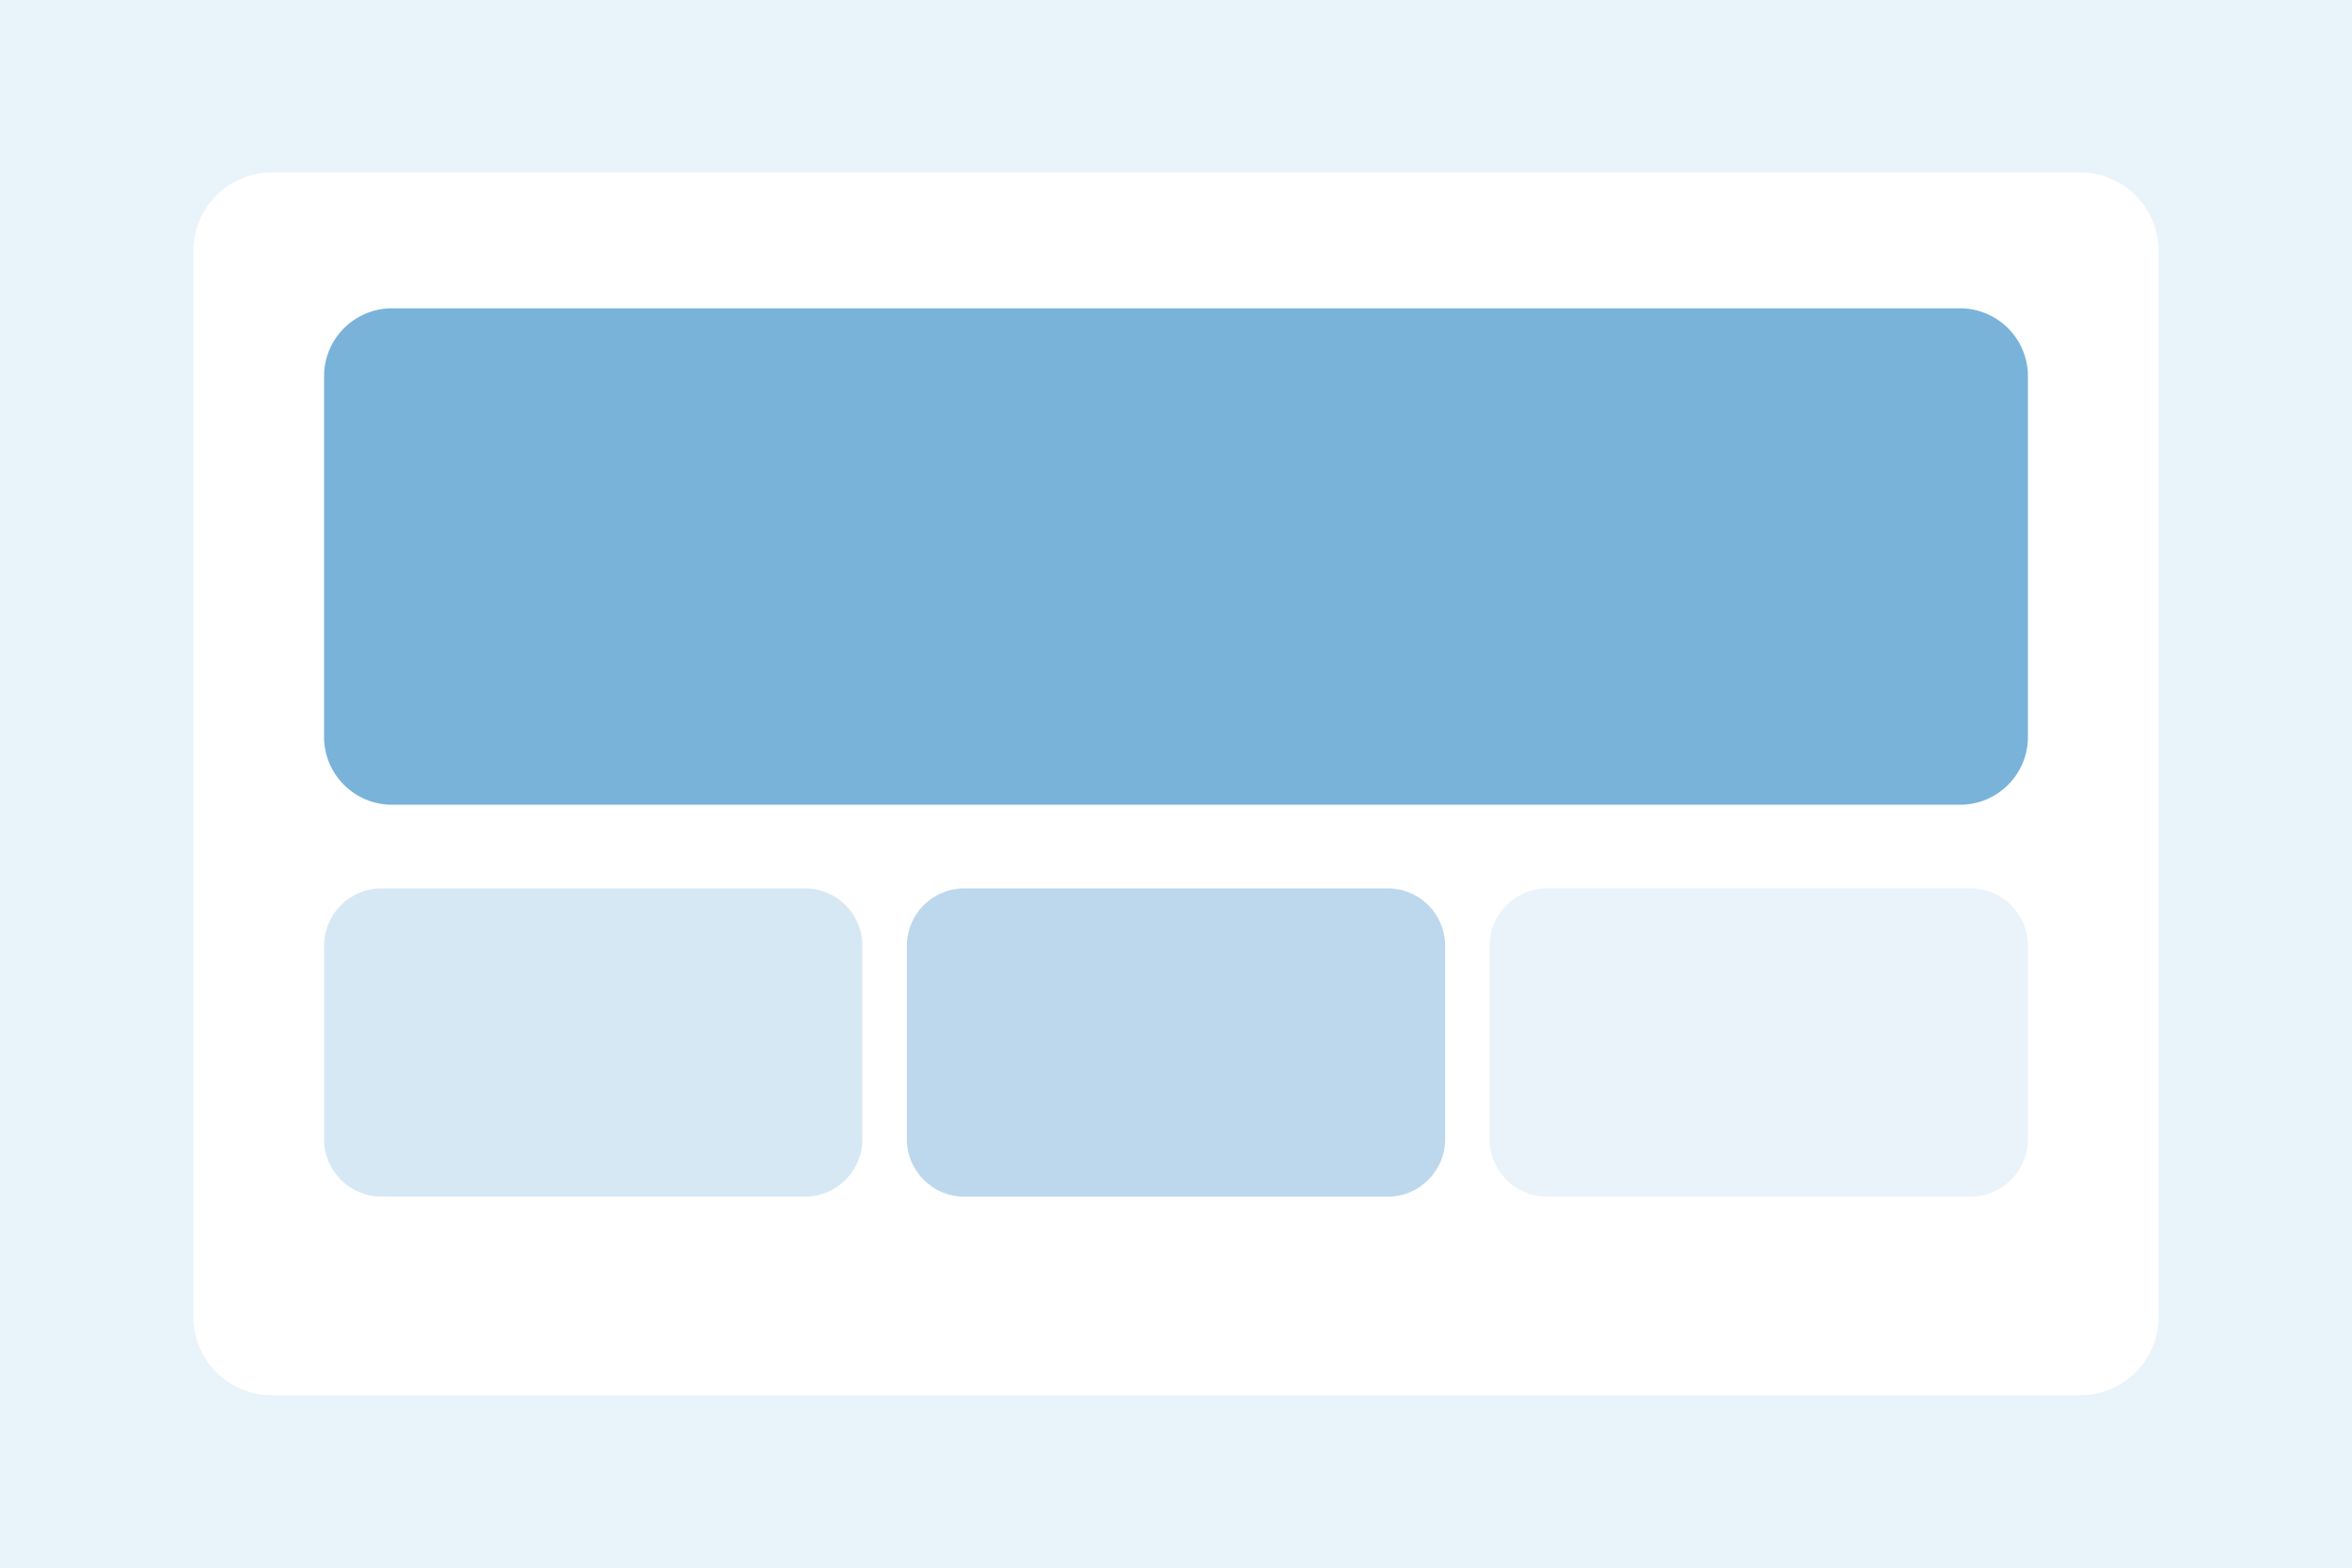
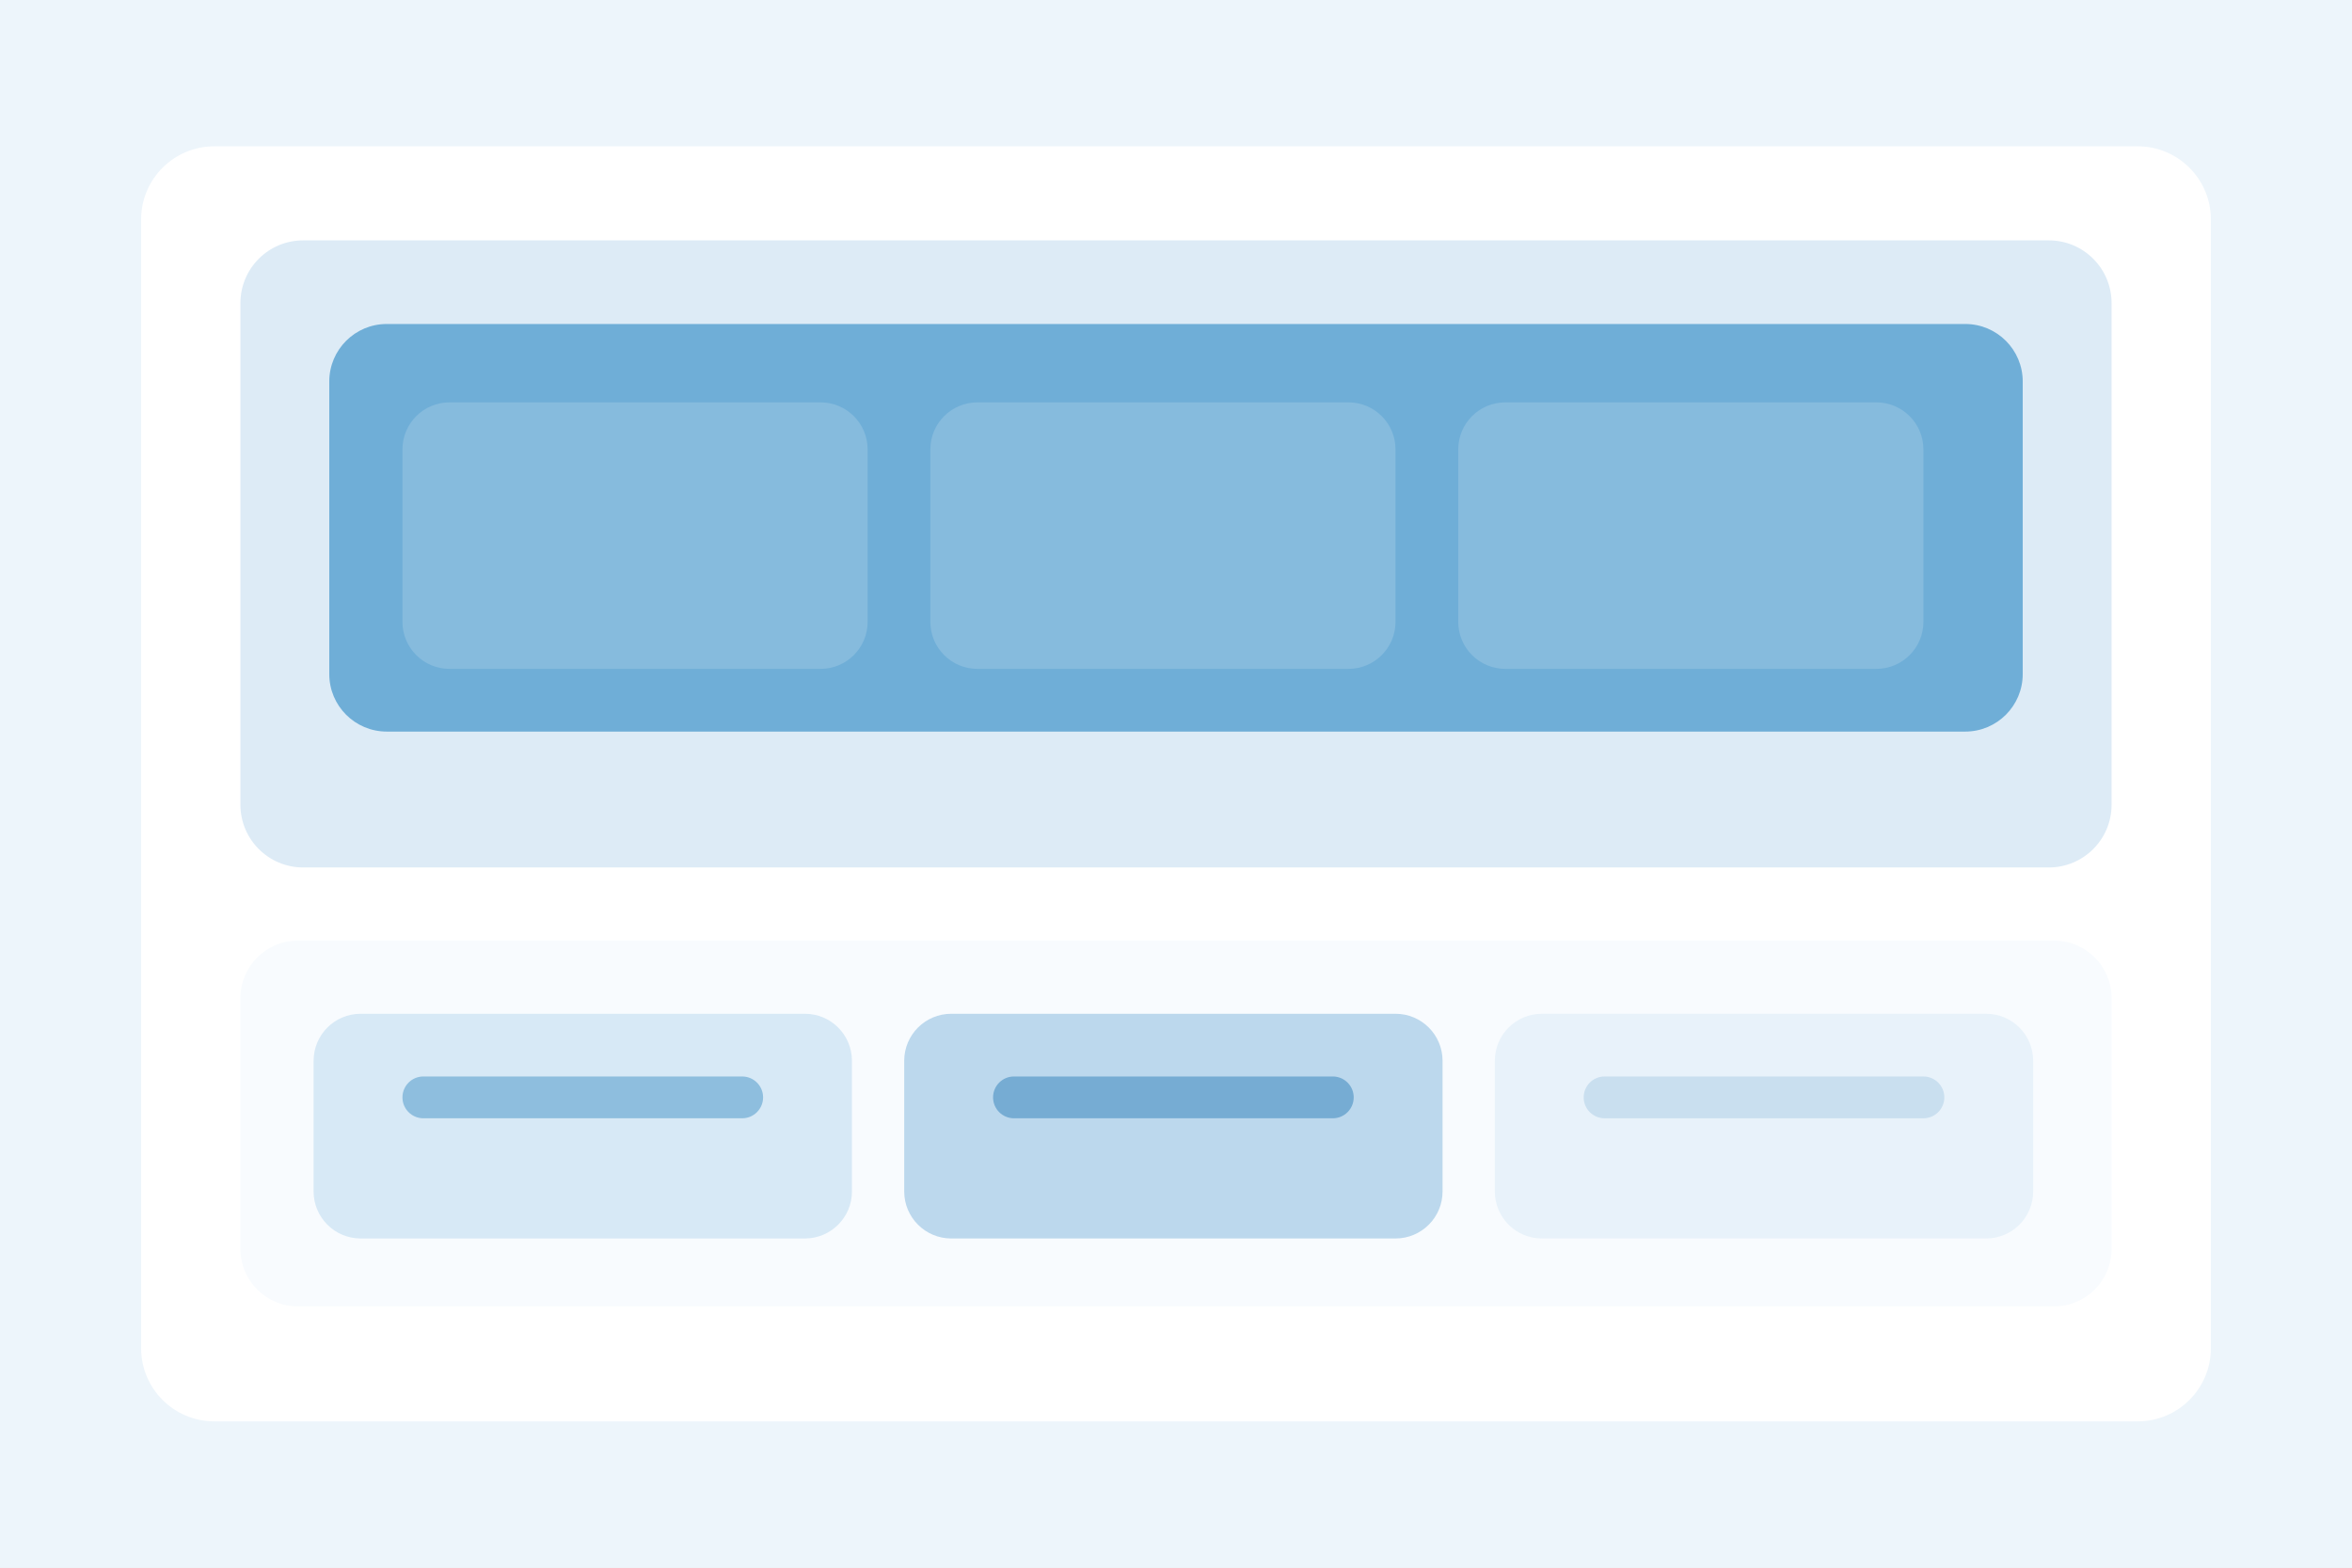
<svg xmlns="http://www.w3.org/2000/svg" width="900" height="600" viewBox="0 0 900 600" fill="none">
-   <rect width="900" height="600" fill="#E9F3FA" />
-   <rect x="74" y="66" width="752" height="468" rx="30" fill="#FFFFFF" />
-   <rect x="124" y="118" width="652" height="190" rx="26" fill="#79B3DA" />
-   <rect x="124" y="340" width="206" height="118" rx="22" fill="#D7E8F5" />
-   <rect x="347" y="340" width="206" height="118" rx="22" fill="#BDD8ED" />
-   <rect x="570" y="340" width="206" height="118" rx="22" fill="#EAF3FA" />
+   <rect width="900" height="600" fill="#EDF5FB" />
+   <rect x="54" y="56" width="792" height="488" rx="28" fill="#FFFFFF" />
+   <rect x="92" y="92" width="716" height="240" rx="24" fill="#DDEBF6" />
+   <rect x="126" y="124" width="648" height="156" rx="22" fill="#6FAED7" />
+   <rect x="154" y="154" width="178" height="102" rx="18" fill="#FFFFFF" fill-opacity="0.16" />
+   <rect x="356" y="154" width="178" height="102" rx="18" fill="#FFFFFF" fill-opacity="0.16" />
+   <rect x="558" y="154" width="178" height="102" rx="18" fill="#FFFFFF" fill-opacity="0.16" />
+   <rect x="92" y="360" width="716" height="140" rx="22" fill="#F8FBFE" />
+   <rect x="120" y="388" width="206" height="86" rx="18" fill="#D7E9F6" />
+   <rect x="346" y="388" width="206" height="86" rx="18" fill="#BCD8ED" />
+   <rect x="572" y="388" width="206" height="86" rx="18" fill="#E8F2FA" />
+   <rect x="154" y="412" width="138" height="16" rx="8" fill="#8EBEDE" />
+   <rect x="380" y="412" width="138" height="16" rx="8" fill="#76ACD3" />
+   <rect x="606" y="412" width="138" height="16" rx="8" fill="#C9DFEF" />
</svg>
